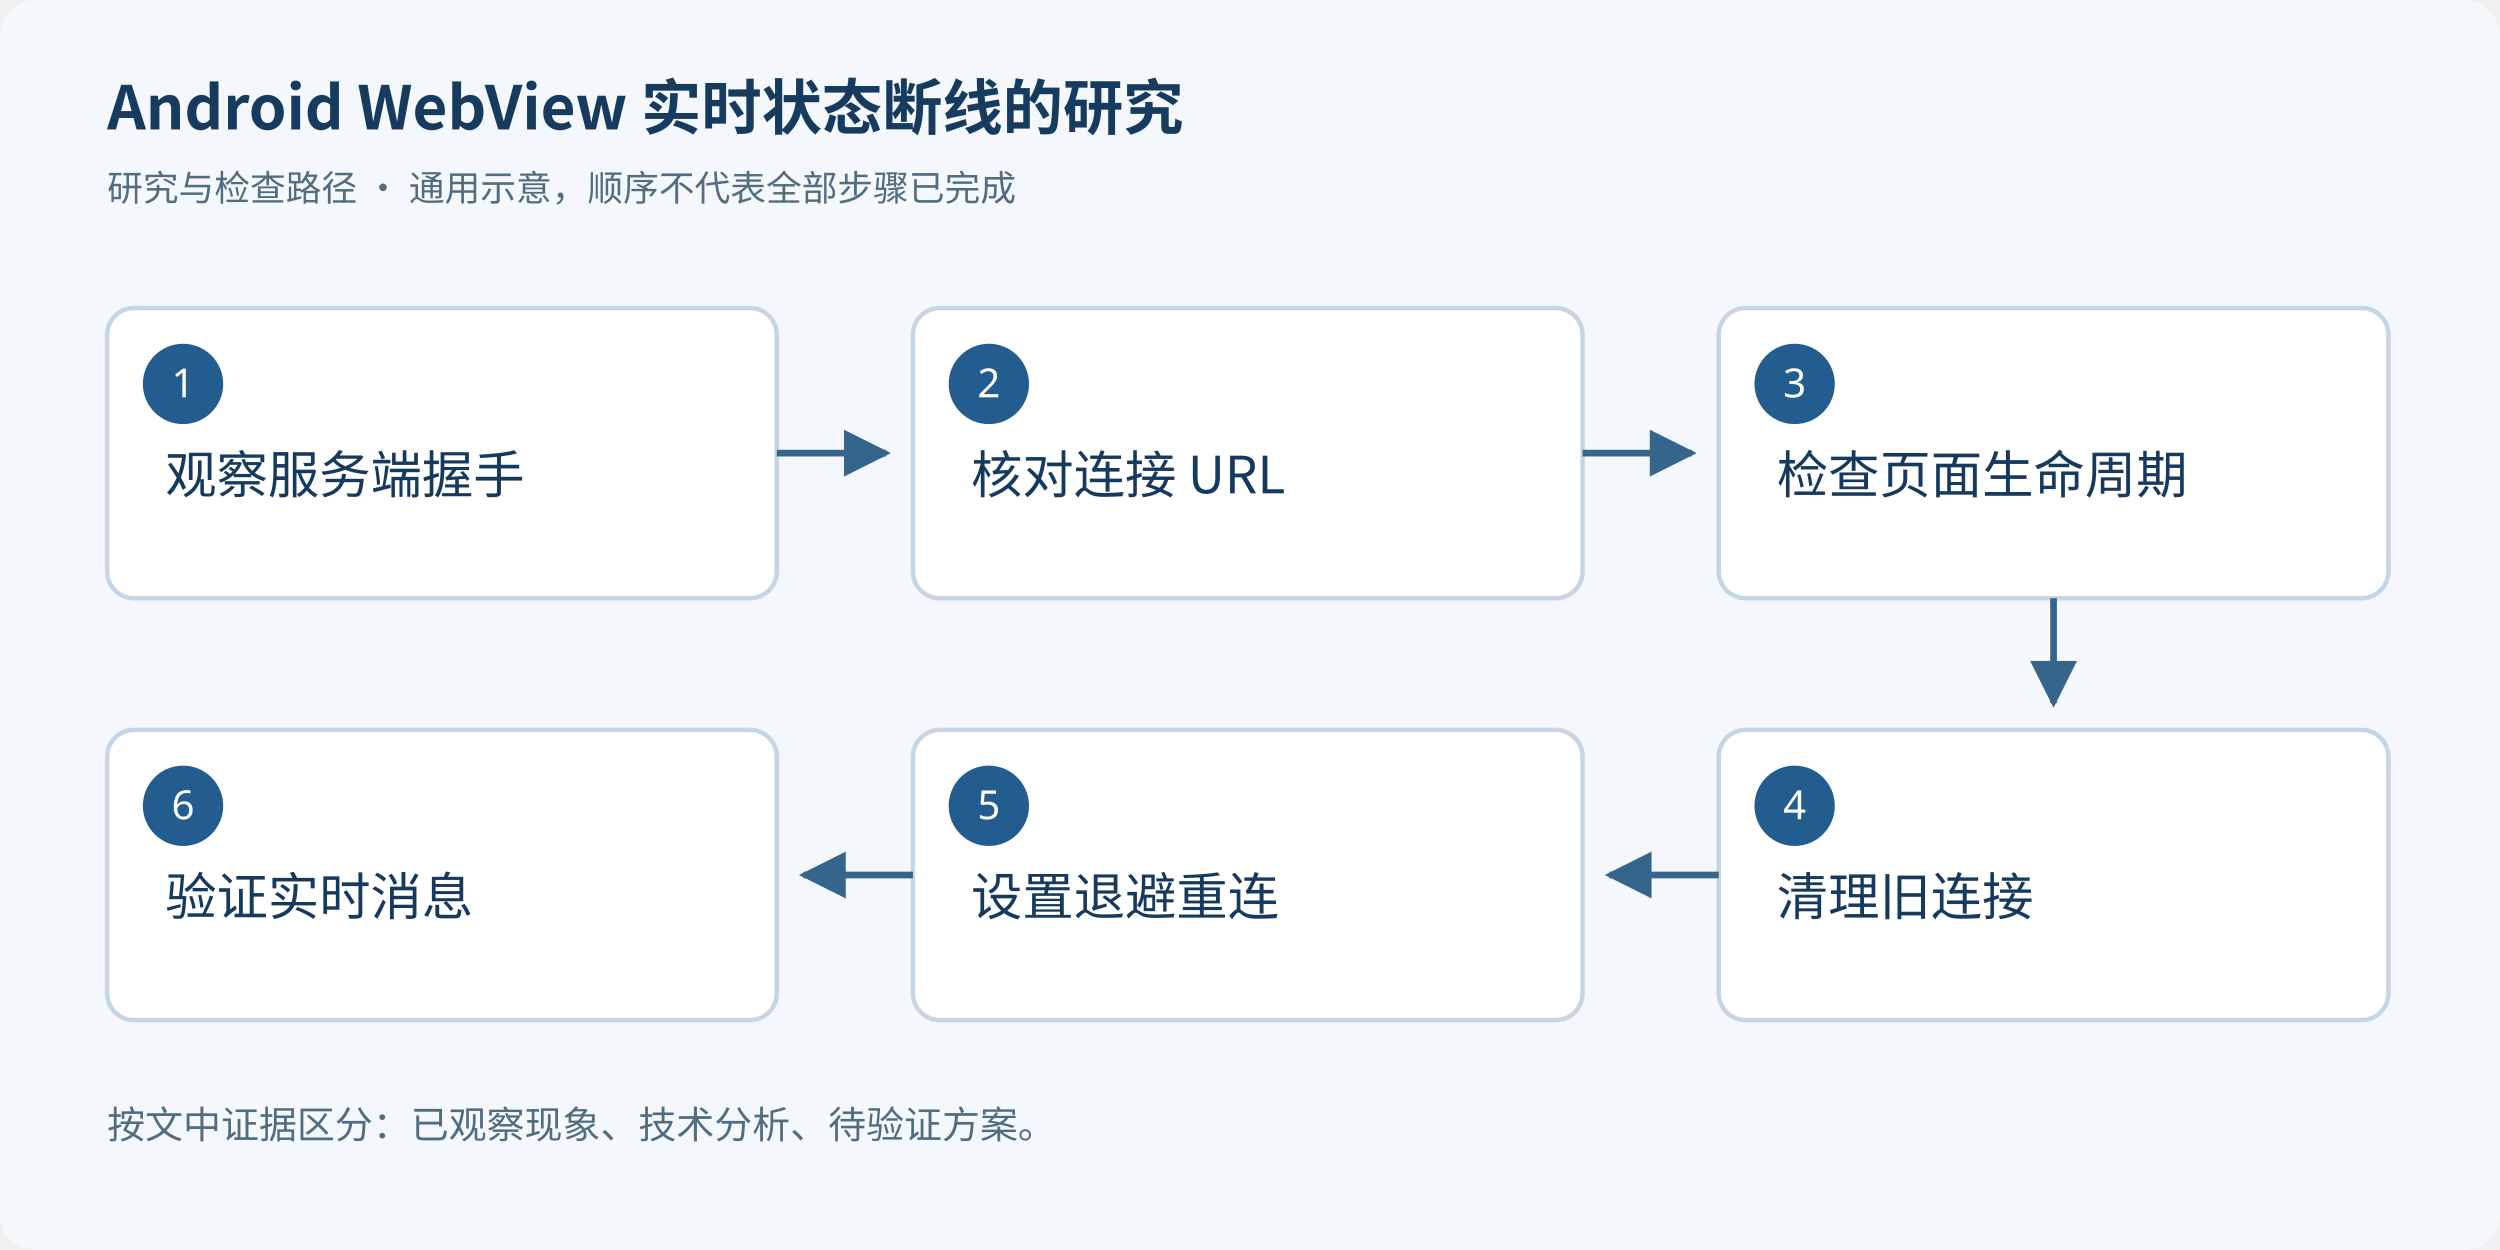
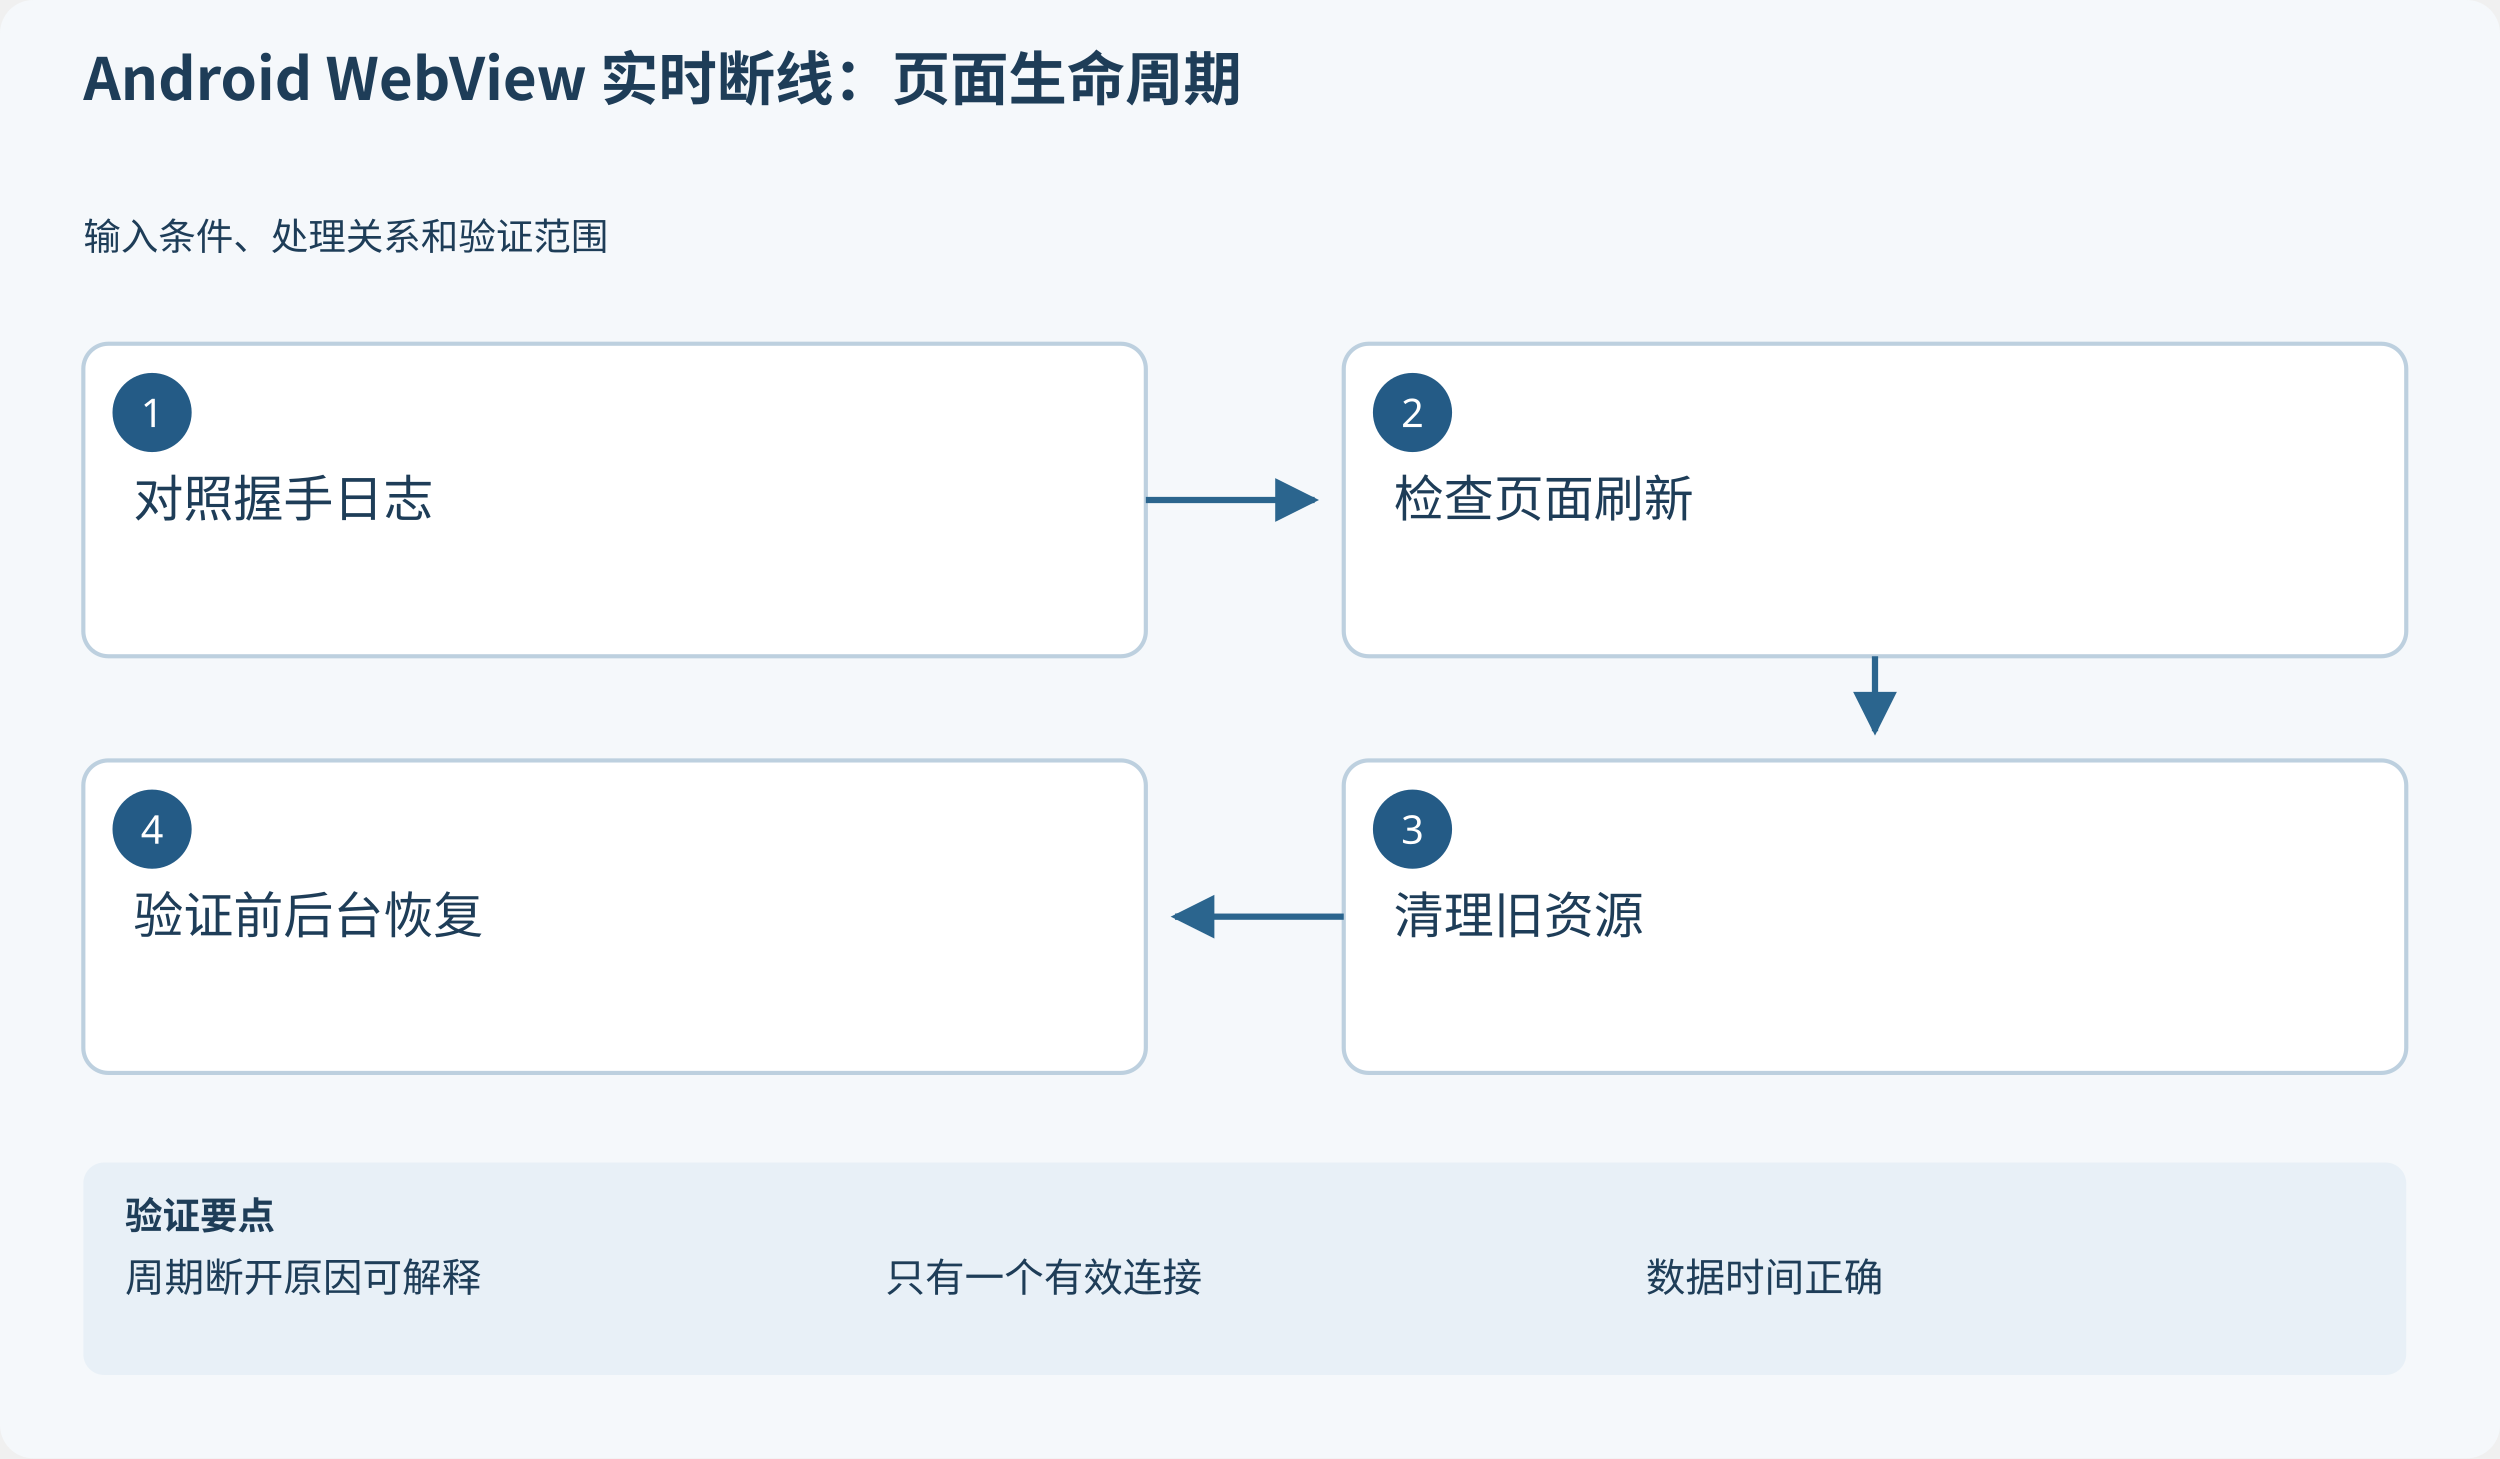
- <svg xmlns="http://www.w3.org/2000/svg" width="1120" height="560" viewBox="0 0 1120 560" role="img">
+ <svg xmlns="http://www.w3.org/2000/svg" width="1200" height="700" viewBox="0 0 1200 700" role="img">
  <defs>
    <marker id="arrow" viewBox="0 0 10 10" refX="9" refY="5" markerWidth="7" markerHeight="7" orient="auto">
-       <path d="M 0 0 L 10 5 L 0 10 z" fill="#35658b" />
+       <path d="M0 0L10 5L0 10Z" fill="#2b658e" />
    </marker>
  </defs>
-   <rect width="1120" height="560" rx="16" fill="#f4f8fc" />
-   <text x="48" y="58" font-size="27" font-weight="700" fill="#173b5e" font-family="Noto Sans CJK SC, Microsoft YaHei, sans-serif">Android WebView 实时状态断线的研究</text>
-   <text x="48" y="90" font-size="16" fill="#526c80" font-family="Noto Sans CJK SC, Microsoft YaHei, sans-serif">研究与检查路径 · 通用示意，顺序不代表全部步骤已完成</text>
-   <rect x="48" y="138" width="300" height="130" rx="12" fill="white" stroke="#c5d5e4" stroke-width="2" />
-   <circle cx="82" cy="172" r="18" fill="#235c8e" />
-   <text x="82" y="178" text-anchor="middle" fill="white" font-size="18" font-family="sans-serif">1</text>
-   <text x="74" y="221" font-size="23" fill="#163a5e" font-family="Noto Sans CJK SC, Microsoft YaHei, sans-serif">观察服务端握手</text>
-   <rect x="409" y="138" width="300" height="130" rx="12" fill="white" stroke="#c5d5e4" stroke-width="2" />
-   <circle cx="443" cy="172" r="18" fill="#235c8e" />
-   <text x="443" y="178" text-anchor="middle" fill="white" font-size="18" font-family="sans-serif">2</text>
-   <text x="435" y="221" font-size="23" fill="#163a5e" font-family="Noto Sans CJK SC, Microsoft YaHei, sans-serif">核对连接 URL</text>
-   <rect x="770" y="138" width="300" height="130" rx="12" fill="white" stroke="#c5d5e4" stroke-width="2" />
-   <circle cx="804" cy="172" r="18" fill="#235c8e" />
-   <text x="804" y="178" text-anchor="middle" fill="white" font-size="18" font-family="sans-serif">3</text>
-   <text x="796" y="221" font-size="23" fill="#163a5e" font-family="Noto Sans CJK SC, Microsoft YaHei, sans-serif">检查页面生命周期</text>
-   <rect x="770" y="327" width="300" height="130" rx="12" fill="white" stroke="#c5d5e4" stroke-width="2" />
-   <circle cx="804" cy="361" r="18" fill="#235c8e" />
-   <text x="804" y="367" text-anchor="middle" fill="white" font-size="18" font-family="sans-serif">4</text>
-   <text x="796" y="410" font-size="23" fill="#163a5e" font-family="Noto Sans CJK SC, Microsoft YaHei, sans-serif">清理旧连接</text>
-   <rect x="409" y="327" width="300" height="130" rx="12" fill="white" stroke="#c5d5e4" stroke-width="2" />
-   <circle cx="443" cy="361" r="18" fill="#235c8e" />
-   <text x="443" y="367" text-anchor="middle" fill="white" font-size="18" font-family="sans-serif">5</text>
-   <text x="435" y="410" font-size="23" fill="#163a5e" font-family="Noto Sans CJK SC, Microsoft YaHei, sans-serif">设置退避重连</text>
-   <rect x="48" y="327" width="300" height="130" rx="12" fill="white" stroke="#c5d5e4" stroke-width="2" />
-   <circle cx="82" cy="361" r="18" fill="#235c8e" />
-   <text x="82" y="367" text-anchor="middle" fill="white" font-size="18" font-family="sans-serif">6</text>
-   <text x="74" y="410" font-size="23" fill="#163a5e" font-family="Noto Sans CJK SC, Microsoft YaHei, sans-serif">验证实时消息</text>
-   <path d="M348 203 H397" stroke="#35658b" stroke-width="3" fill="none" marker-end="url(#arrow)" />
-   <path d="M709 203 H758" stroke="#35658b" stroke-width="3" fill="none" marker-end="url(#arrow)" />
-   <path d="M920 268 V315" stroke="#35658b" stroke-width="3" fill="none" marker-end="url(#arrow)" />
-   <path d="M770 392 H721" stroke="#35658b" stroke-width="3" fill="none" marker-end="url(#arrow)" />
-   <path d="M409 392 H360" stroke="#35658b" stroke-width="3" fill="none" marker-end="url(#arrow)" />
-   <text x="48" y="510" font-size="17" fill="#526c80" font-family="Noto Sans CJK SC, Microsoft YaHei, sans-serif">按文中证据区分：已观察现象、技术分析、待验证方案。</text>
+   <rect width="1200" height="700" rx="16" fill="#f5f8fb" />
+   <text x="40" y="48" font-size="28" font-weight="700" fill="#1e3d58" font-family="Noto Sans CJK SC,Microsoft YaHei,sans-serif">Android WebView 实时断线：页面生命周期</text>
+   <text x="40" y="120" font-size="18" font-weight="400" fill="#1e3d58" font-family="Noto Sans CJK SC,Microsoft YaHei,sans-serif">输入条件、处理关系和验证范围</text>
+   <rect x="40" y="165" width="510" height="150" rx="12" fill="white" stroke="#bdd0df" stroke-width="2" />
+   <circle cx="73" cy="198" r="19" fill="#245b86" />
+   <text x="73" y="205" text-anchor="middle" font-size="19" fill="white" font-family="sans-serif">1</text>
+   <text x="64" y="248" font-size="24" font-weight="400" fill="#1e3d58" font-family="Noto Sans CJK SC,Microsoft YaHei,sans-serif">对照握手日志</text>
+   <rect x="645" y="165" width="510" height="150" rx="12" fill="white" stroke="#bdd0df" stroke-width="2" />
+   <circle cx="678" cy="198" r="19" fill="#245b86" />
+   <text x="678" y="205" text-anchor="middle" font-size="19" fill="white" font-family="sans-serif">2</text>
+   <text x="669" y="248" font-size="24" font-weight="400" fill="#1e3d58" font-family="Noto Sans CJK SC,Microsoft YaHei,sans-serif">检查页面刷新</text>
+   <rect x="645" y="365" width="510" height="150" rx="12" fill="white" stroke="#bdd0df" stroke-width="2" />
+   <circle cx="678" cy="398" r="19" fill="#245b86" />
+   <text x="678" y="405" text-anchor="middle" font-size="19" fill="white" font-family="sans-serif">3</text>
+   <text x="669" y="448" font-size="24" font-weight="400" fill="#1e3d58" font-family="Noto Sans CJK SC,Microsoft YaHei,sans-serif">清理旧资源</text>
+   <rect x="40" y="365" width="510" height="150" rx="12" fill="white" stroke="#bdd0df" stroke-width="2" />
+   <circle cx="73" cy="398" r="19" fill="#245b86" />
+   <text x="73" y="405" text-anchor="middle" font-size="19" fill="white" font-family="sans-serif">4</text>
+   <text x="64" y="448" font-size="24" font-weight="400" fill="#1e3d58" font-family="Noto Sans CJK SC,Microsoft YaHei,sans-serif">验证前后台恢复</text>
+   <path d="M550 240H631" stroke="#2b658e" stroke-width="3" fill="none" marker-end="url(#arrow)" />
+   <path d="M900 315V351" stroke="#2b658e" stroke-width="3" fill="none" marker-end="url(#arrow)" />
+   <path d="M645 440H564" stroke="#2b658e" stroke-width="3" fill="none" marker-end="url(#arrow)" />
+   <rect x="40" y="558" width="1115" height="102" rx="10" fill="#e8f0f7" />
+   <text x="60" y="590" font-size="18" font-weight="700" fill="#1e3d58" font-family="Noto Sans CJK SC,Microsoft YaHei,sans-serif">验证要点</text>
+   <text x="60" y="620" font-size="19" font-weight="400" fill="#1e3d58" font-family="Noto Sans CJK SC,Microsoft YaHei,sans-serif">周期断开原因可解释</text>
+   <text x="425" y="620" font-size="19" font-weight="400" fill="#1e3d58" font-family="Noto Sans CJK SC,Microsoft YaHei,sans-serif">只有一个有效连接</text>
+   <text x="790" y="620" font-size="19" font-weight="400" fill="#1e3d58" font-family="Noto Sans CJK SC,Microsoft YaHei,sans-serif">数据时间正确</text>
</svg>
